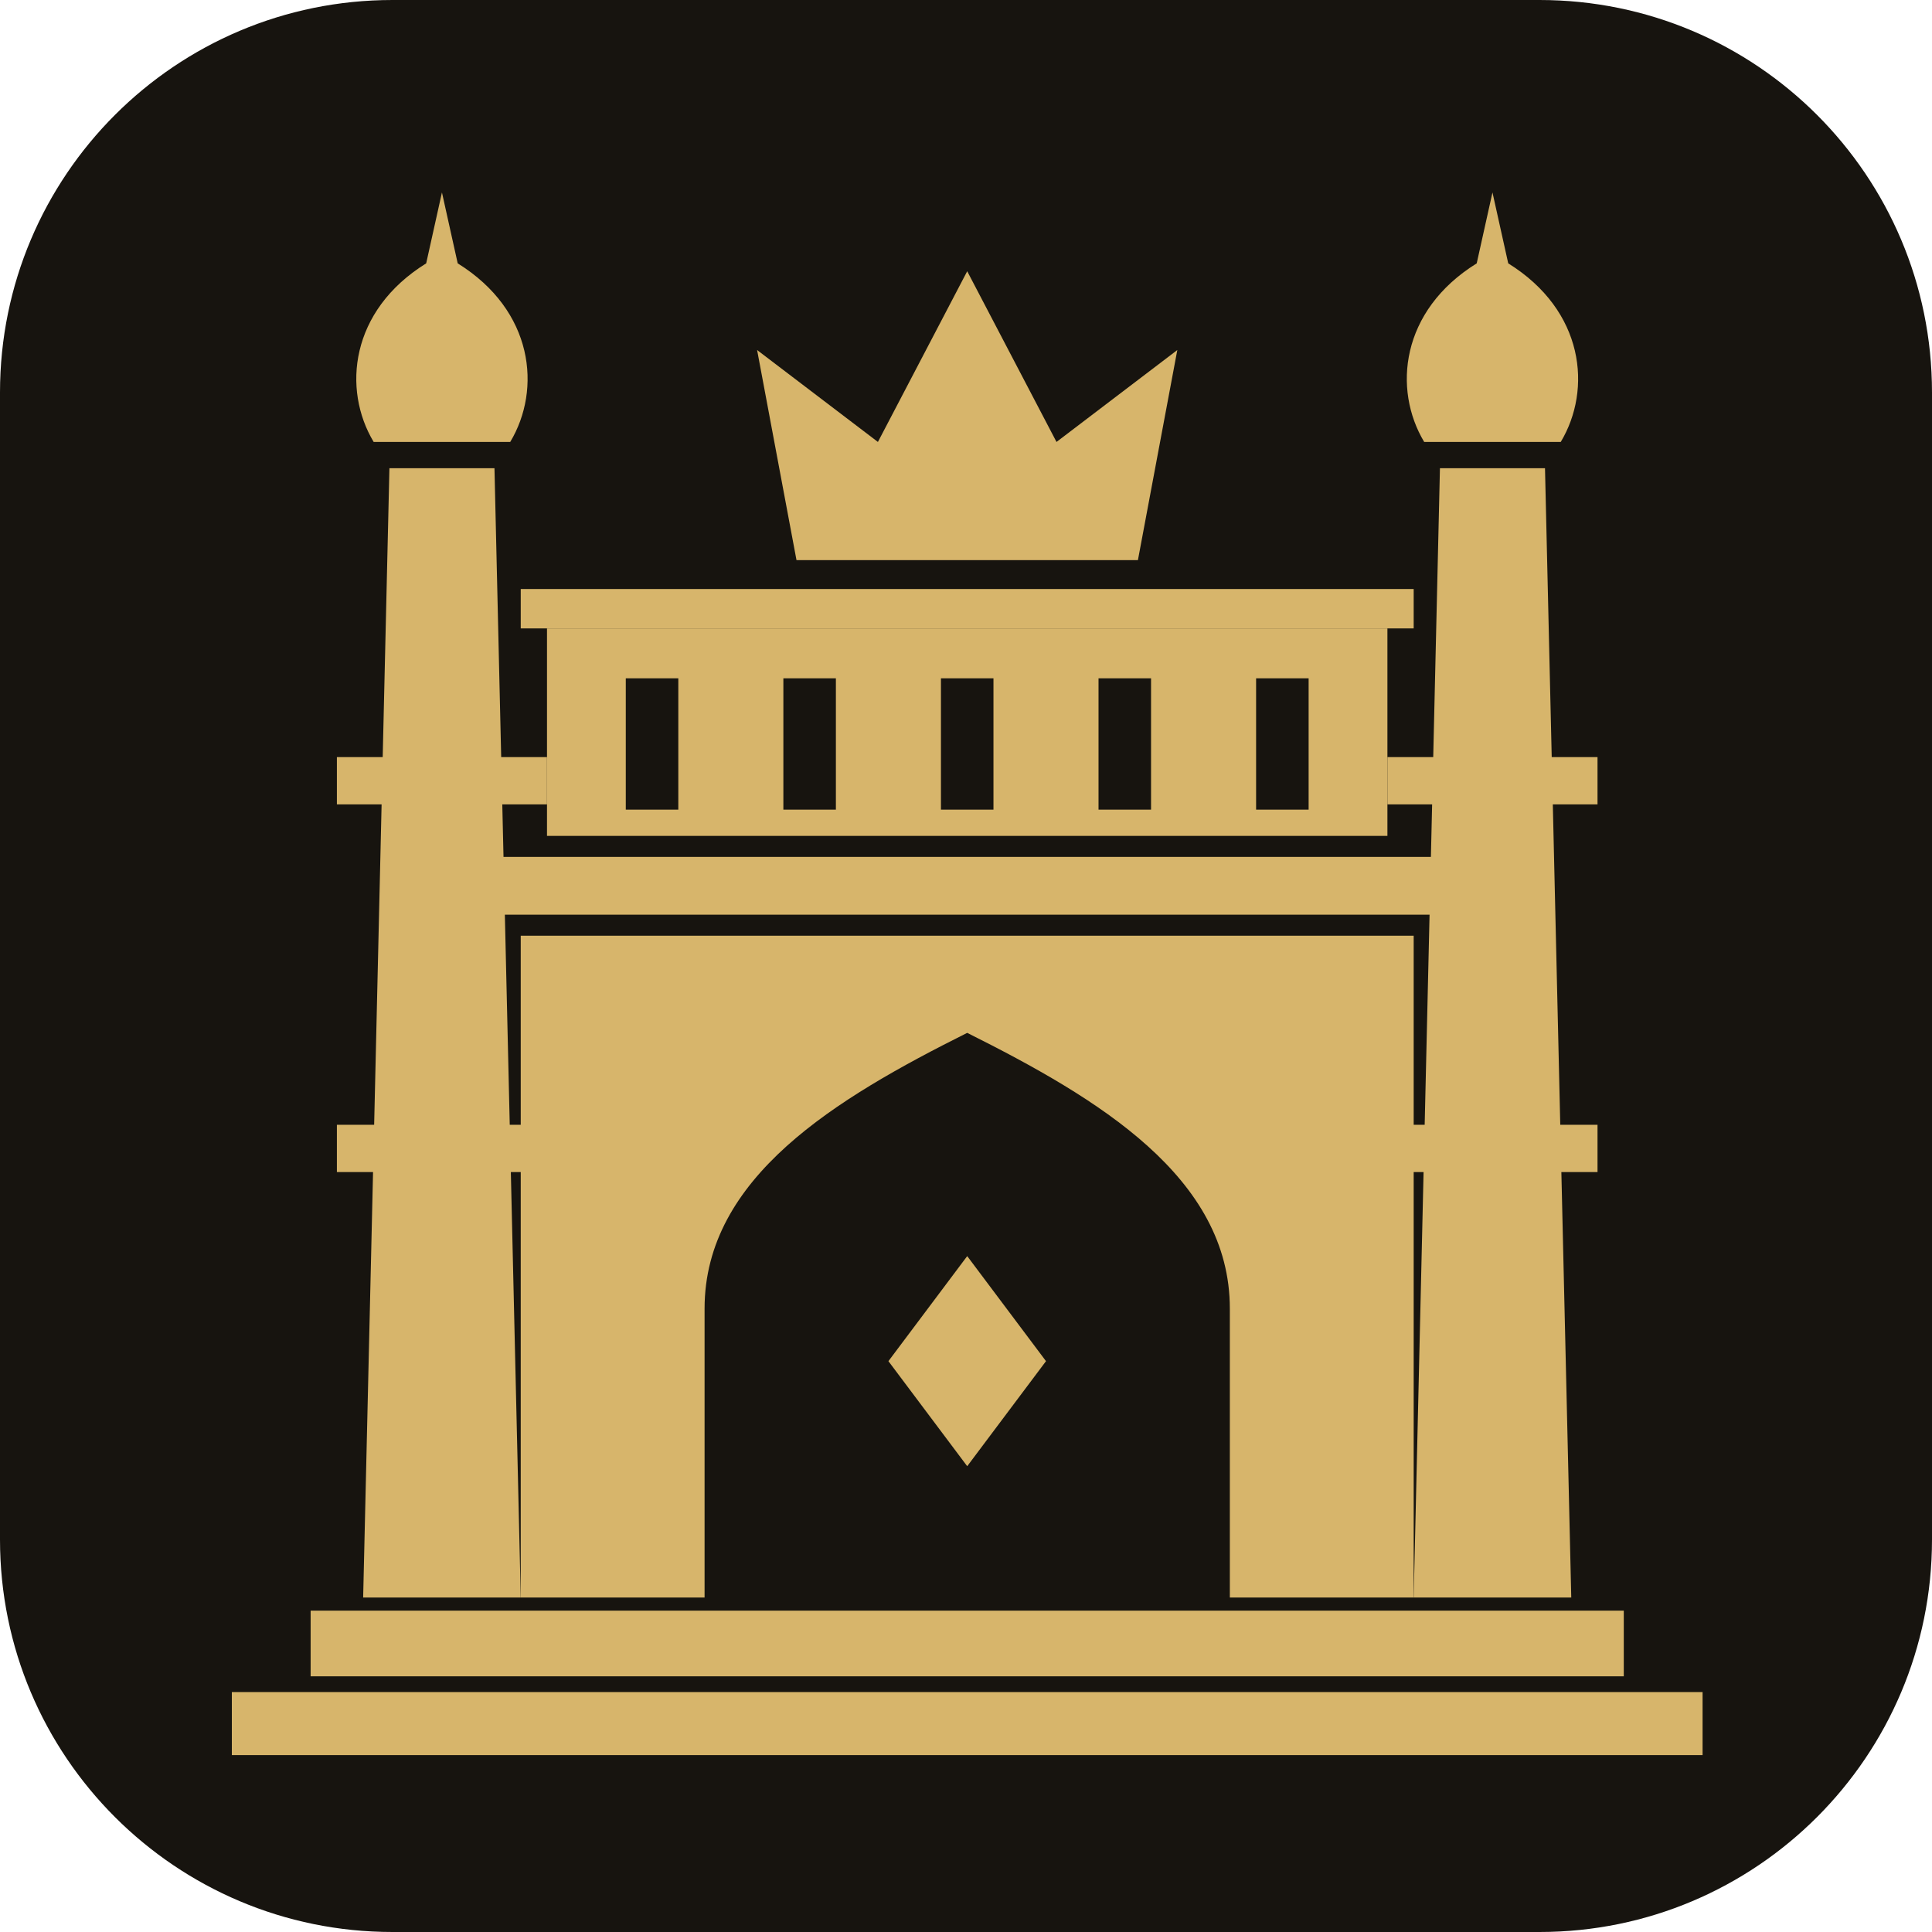
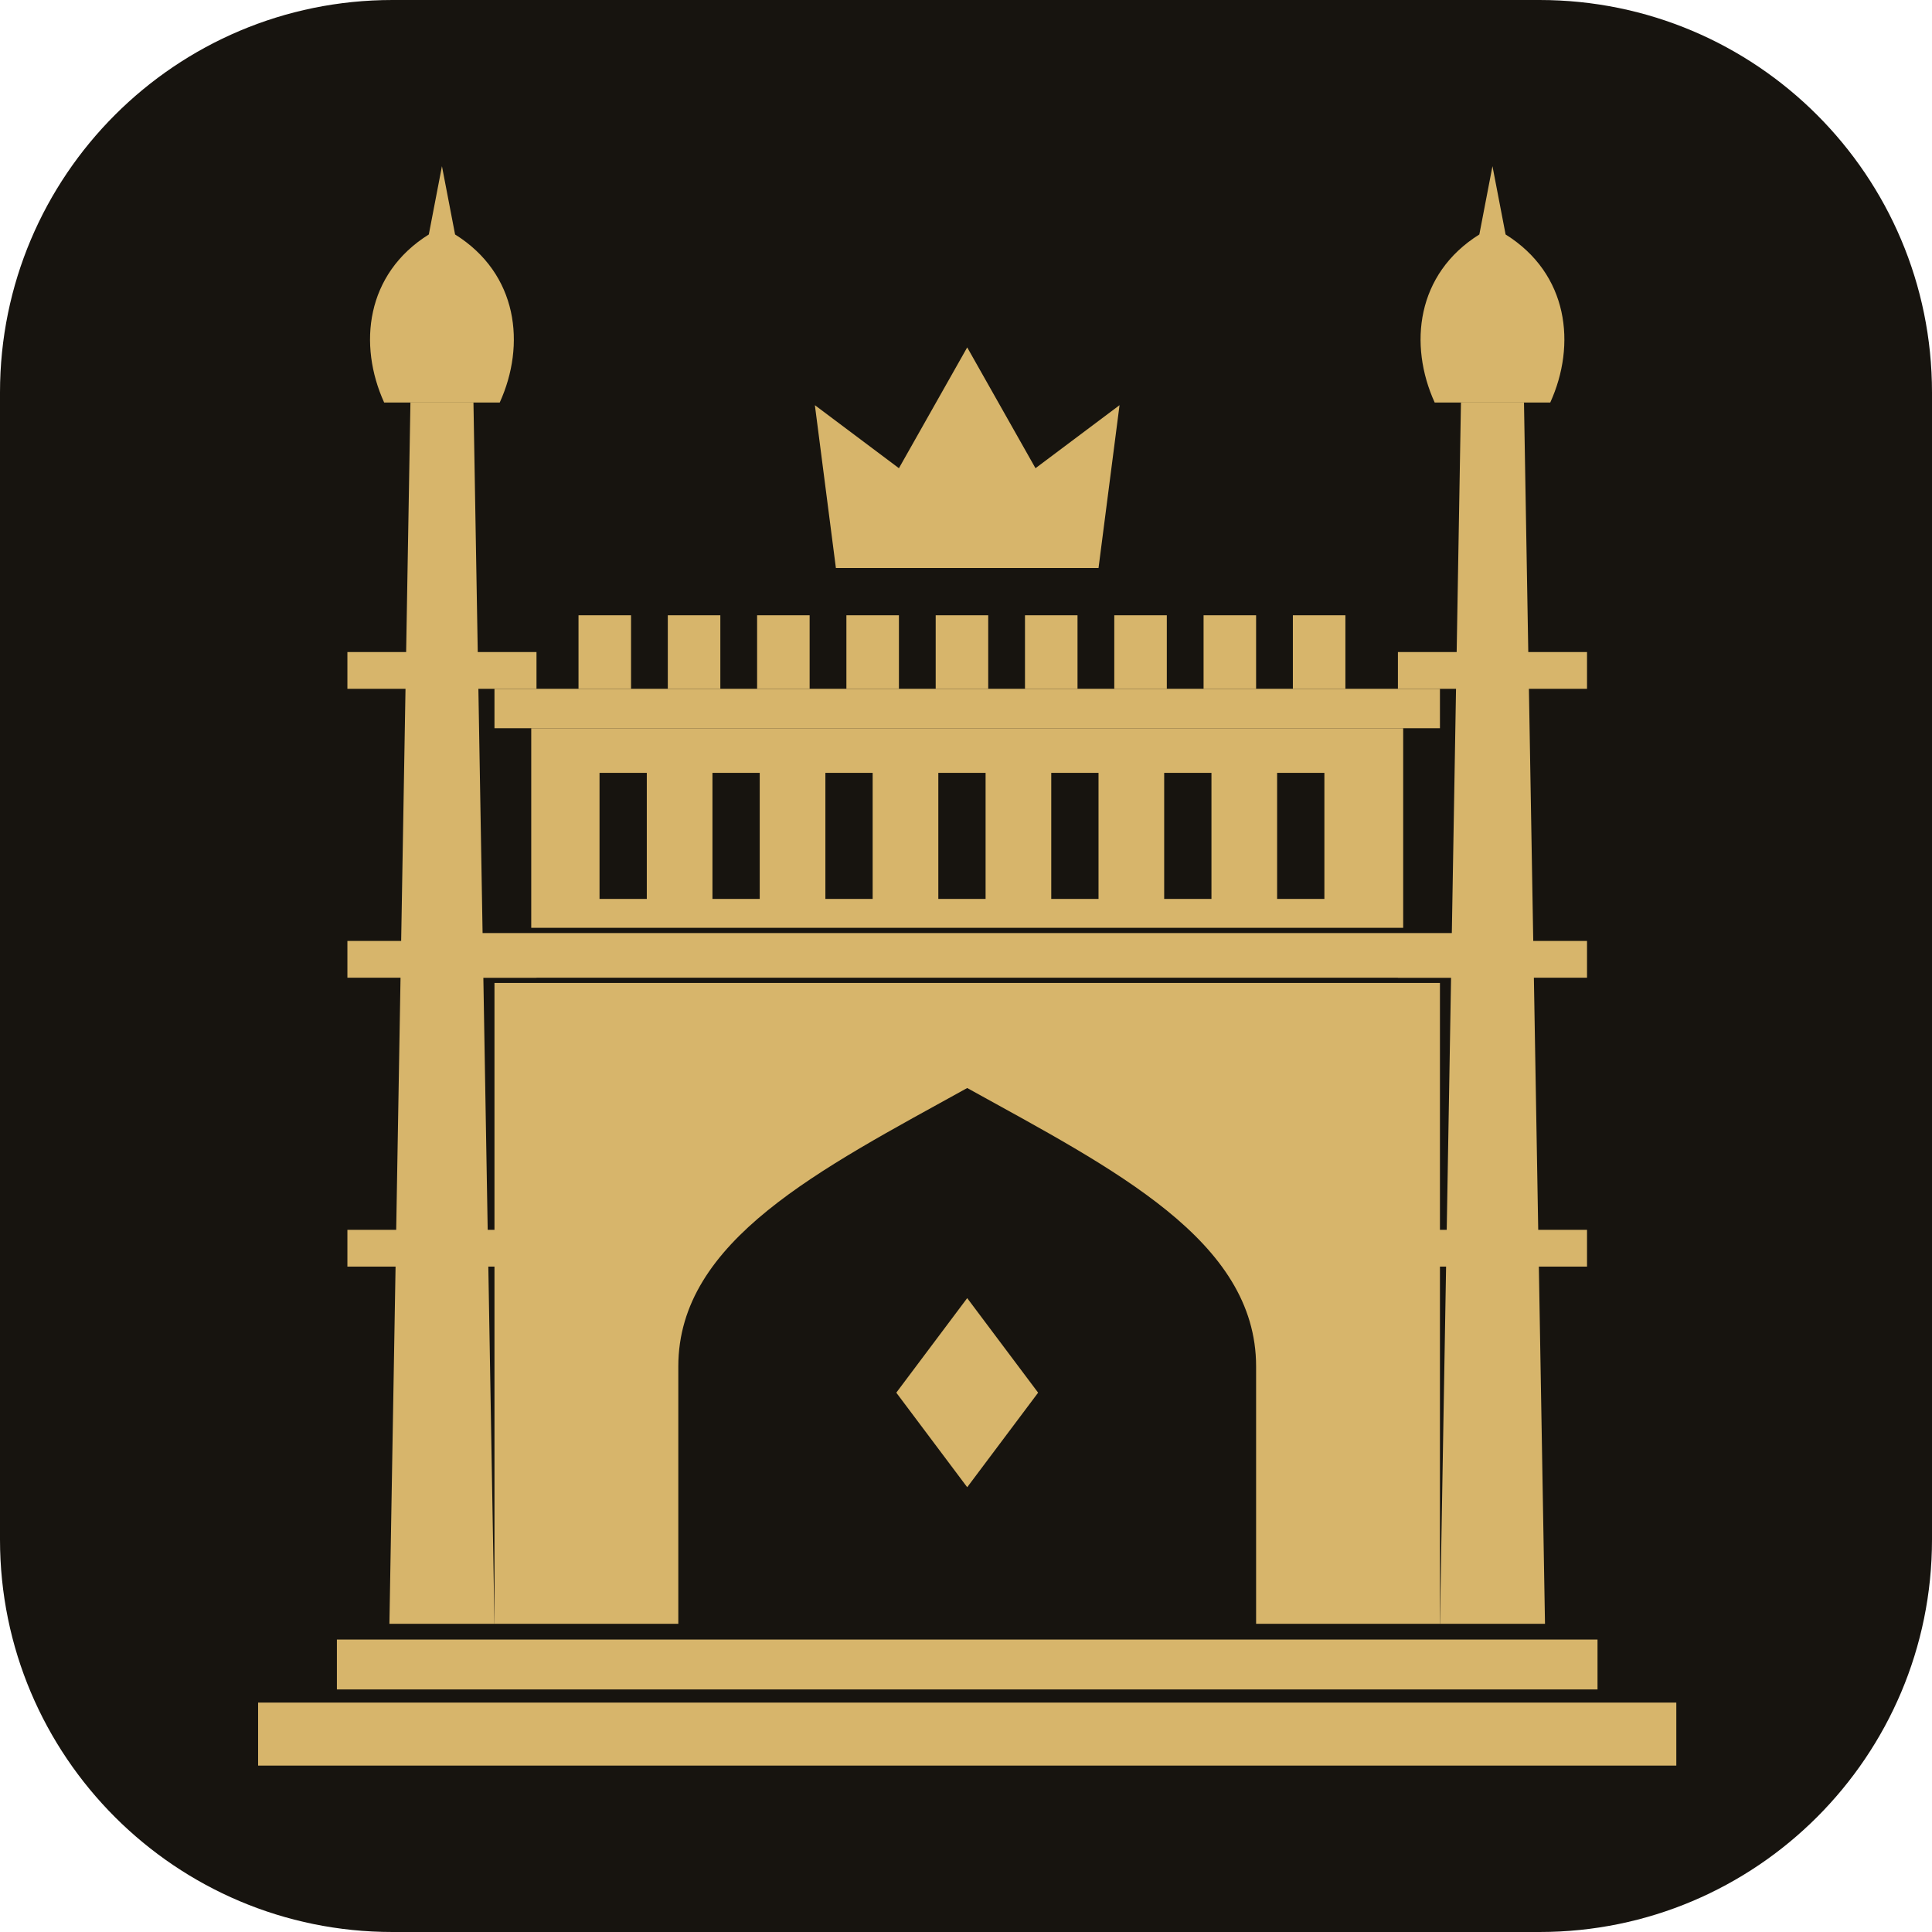
<svg xmlns="http://www.w3.org/2000/svg" viewBox="0 0 64 64">
  <rect width="64" height="64" rx="13" fill="#17140f" />
  <g fill="#d7b56b" transform="translate(4.2 4.2) scale(.87)">
-     <path d="M25.5 16.5L24 8.5l4.6 3.5L32 5.5l3.4 6.5L40 8.5l-1.5 8z" />
-     <path d="M15 17.6h34v1.5H15z" />
-     <path fill-rule="evenodd" d="M16 19.1h32V27H16zM19 21v5h2v-5zM25 21v5h2v-5zM31 21v5h2v-5zM37 21v5h2v-5zM43 21v5h2v-5z" />
-     <path d="M13 27.8h38V30H13z" />
-     <path fill-rule="evenodd" d="M15 30.8h34V56H15zM22 56V45c0-5 5-8 10-10.500 5 2.500 10 5.500 10 10.500v11zM32 43l3 4-3 4-3-4z" />
-     <path d="M12 2.500l.6 2.700c2.900 1.800 3.200 4.800 2 6.800H9.400c-1.200-2-.9-5 2-6.800z" />
-     <path d="M52 2.500l.6 2.700c2.900 1.800 3.200 4.800 2 6.800h-5.200c-1.200-2-.9-5 2-6.800z" />
-     <path d="M9 56l1-43h4l1 43zM49 56l1-43h4l1 43z" />
-     <path d="M8 24h8v1.800H8zM8 38h8v1.800H8zM48 24h8v1.800h-8zM48 38h8v1.800h-8z" />
-     <path d="M7 56.500h50V59H7zM4 59.600h56V62H4z" />
+     <path d="M12 1.5l.5 2.6c2.4 1.5 2.7 4.2 1.7 6.4h-4.4c-1-2.2-.7-4.9 1.7-6.4z" />
+     <path d="M52 1.5l.5 2.6c2.4 1.5 2.7 4.2 1.7 6.4h-4.4c-1-2.2-.7-4.9 1.7-6.4z" />
+     <path d="M10 57l.8-46.5h2.4L14 57zM50 57l.8-46.5h2.4L54 57z" />
+     <path d="M8.4 20h7.2v1.4H8.4zM8.4 31h7.2v1.4H8.4zM8.4 42h7.2v1.4H8.4zM48.4 20h7.2v1.4h-7.2zM48.4 31h7.2v1.4h-7.2zM48.4 42h7.2v1.4h-7.2z" />
+     <path d="M27 16.8l-.8-6.2 3.2 2.4L32 8.4l2.6 4.6 3.2-2.4-.8 6.2z" />
+     <path d="M17.2 18.6h2v2.8h-2zM20.6 18.6h2v2.8h-2zM24.0 18.6h2v2.8h-2zM27.4 18.6h2v2.8h-2zM30.8 18.6h2v2.8h-2zM34.2 18.6h2v2.8h-2zM37.6 18.6h2v2.8h-2zM41.0 18.6h2v2.8h-2zM44.4 18.6h2v2.8h-2z" />
+     <path d="M14 21.4h36v1.5H14z" />
+     <path fill-rule="evenodd" d="M15.4 22.9h33.2v7.6H15.4zM18.0 24.6h1.8v4.8h-1.8zM22.3 24.6h1.8v4.8h-1.8zM26.6 24.6h1.8v4.8h-1.8zM30.9 24.6h1.8v4.8h-1.8zM35.2 24.6h1.8v4.8h-1.8zM39.5 24.6h1.8v4.8h-1.8zM43.8 24.6h1.8v4.8h-1.8z" />
+     <path d="M13.4 30.7h37.2v1.7H13.4z" />
+     <path fill-rule="evenodd" d="M14 32.6h36V57H14zM21 57V47.2c0-4.8 5.4-7.5 11-10.6 5.600 3.100 11 5.800 11 10.600V57zM32 44.600l2.700 3.600-2.700 3.600-2.700-3.600z" />
+     <path d="M8 57.600h48v1.900H8zM5 60h54v2.400H5z" />
  </g>
</svg>
